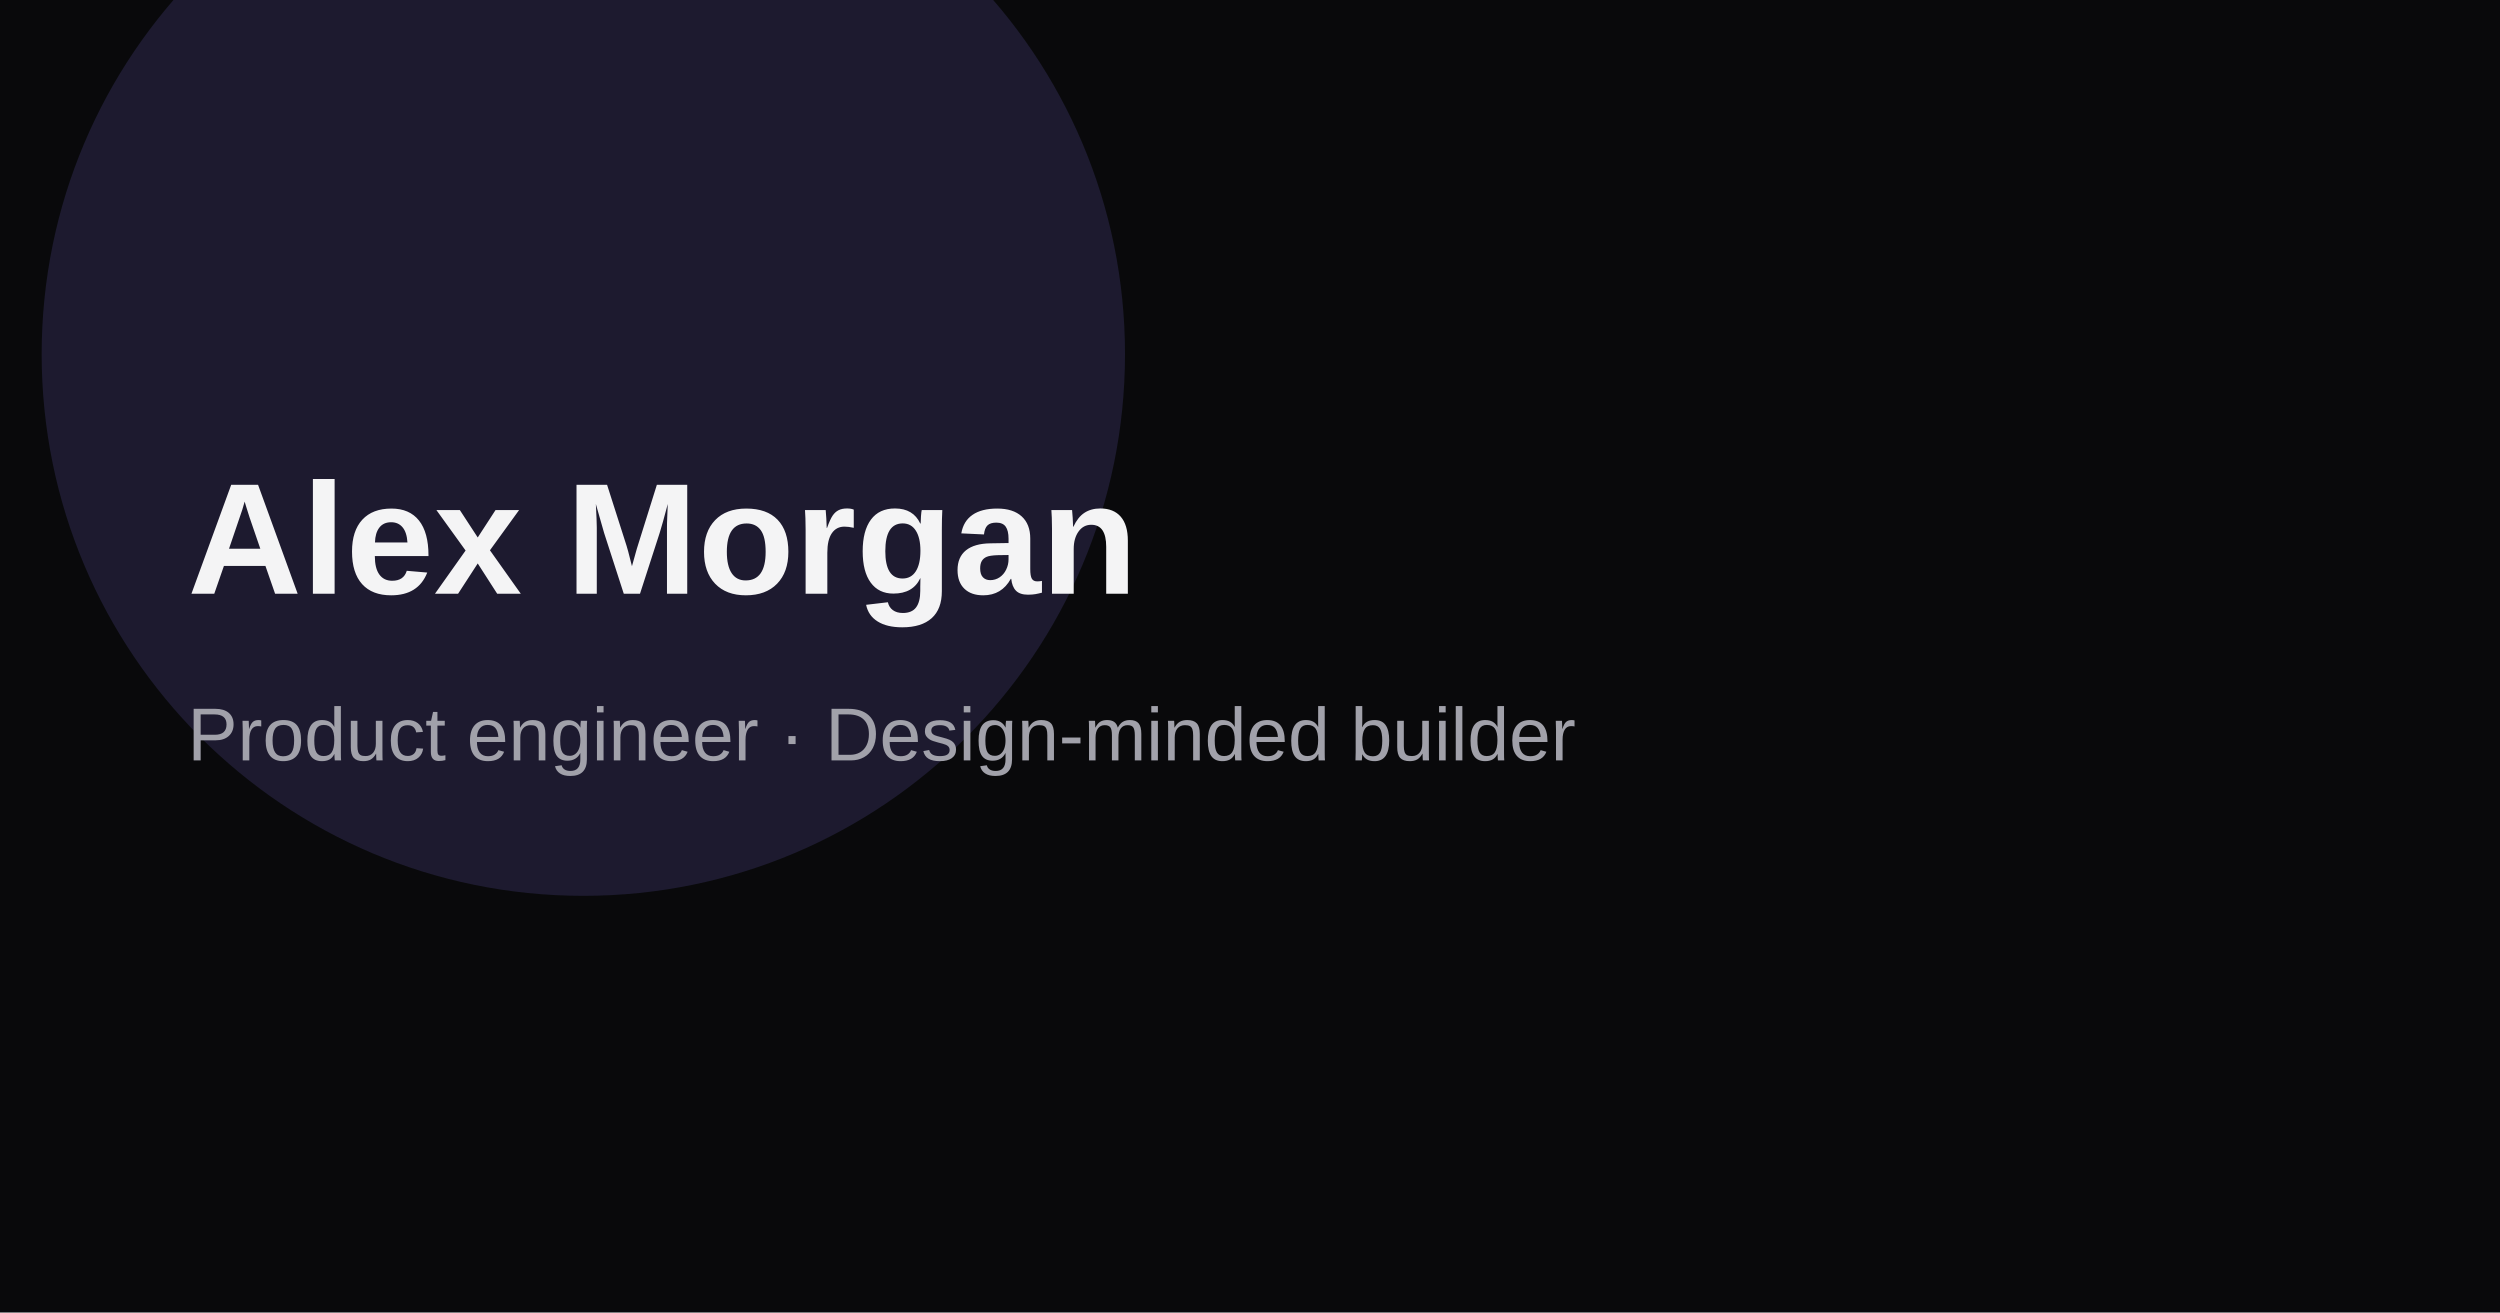
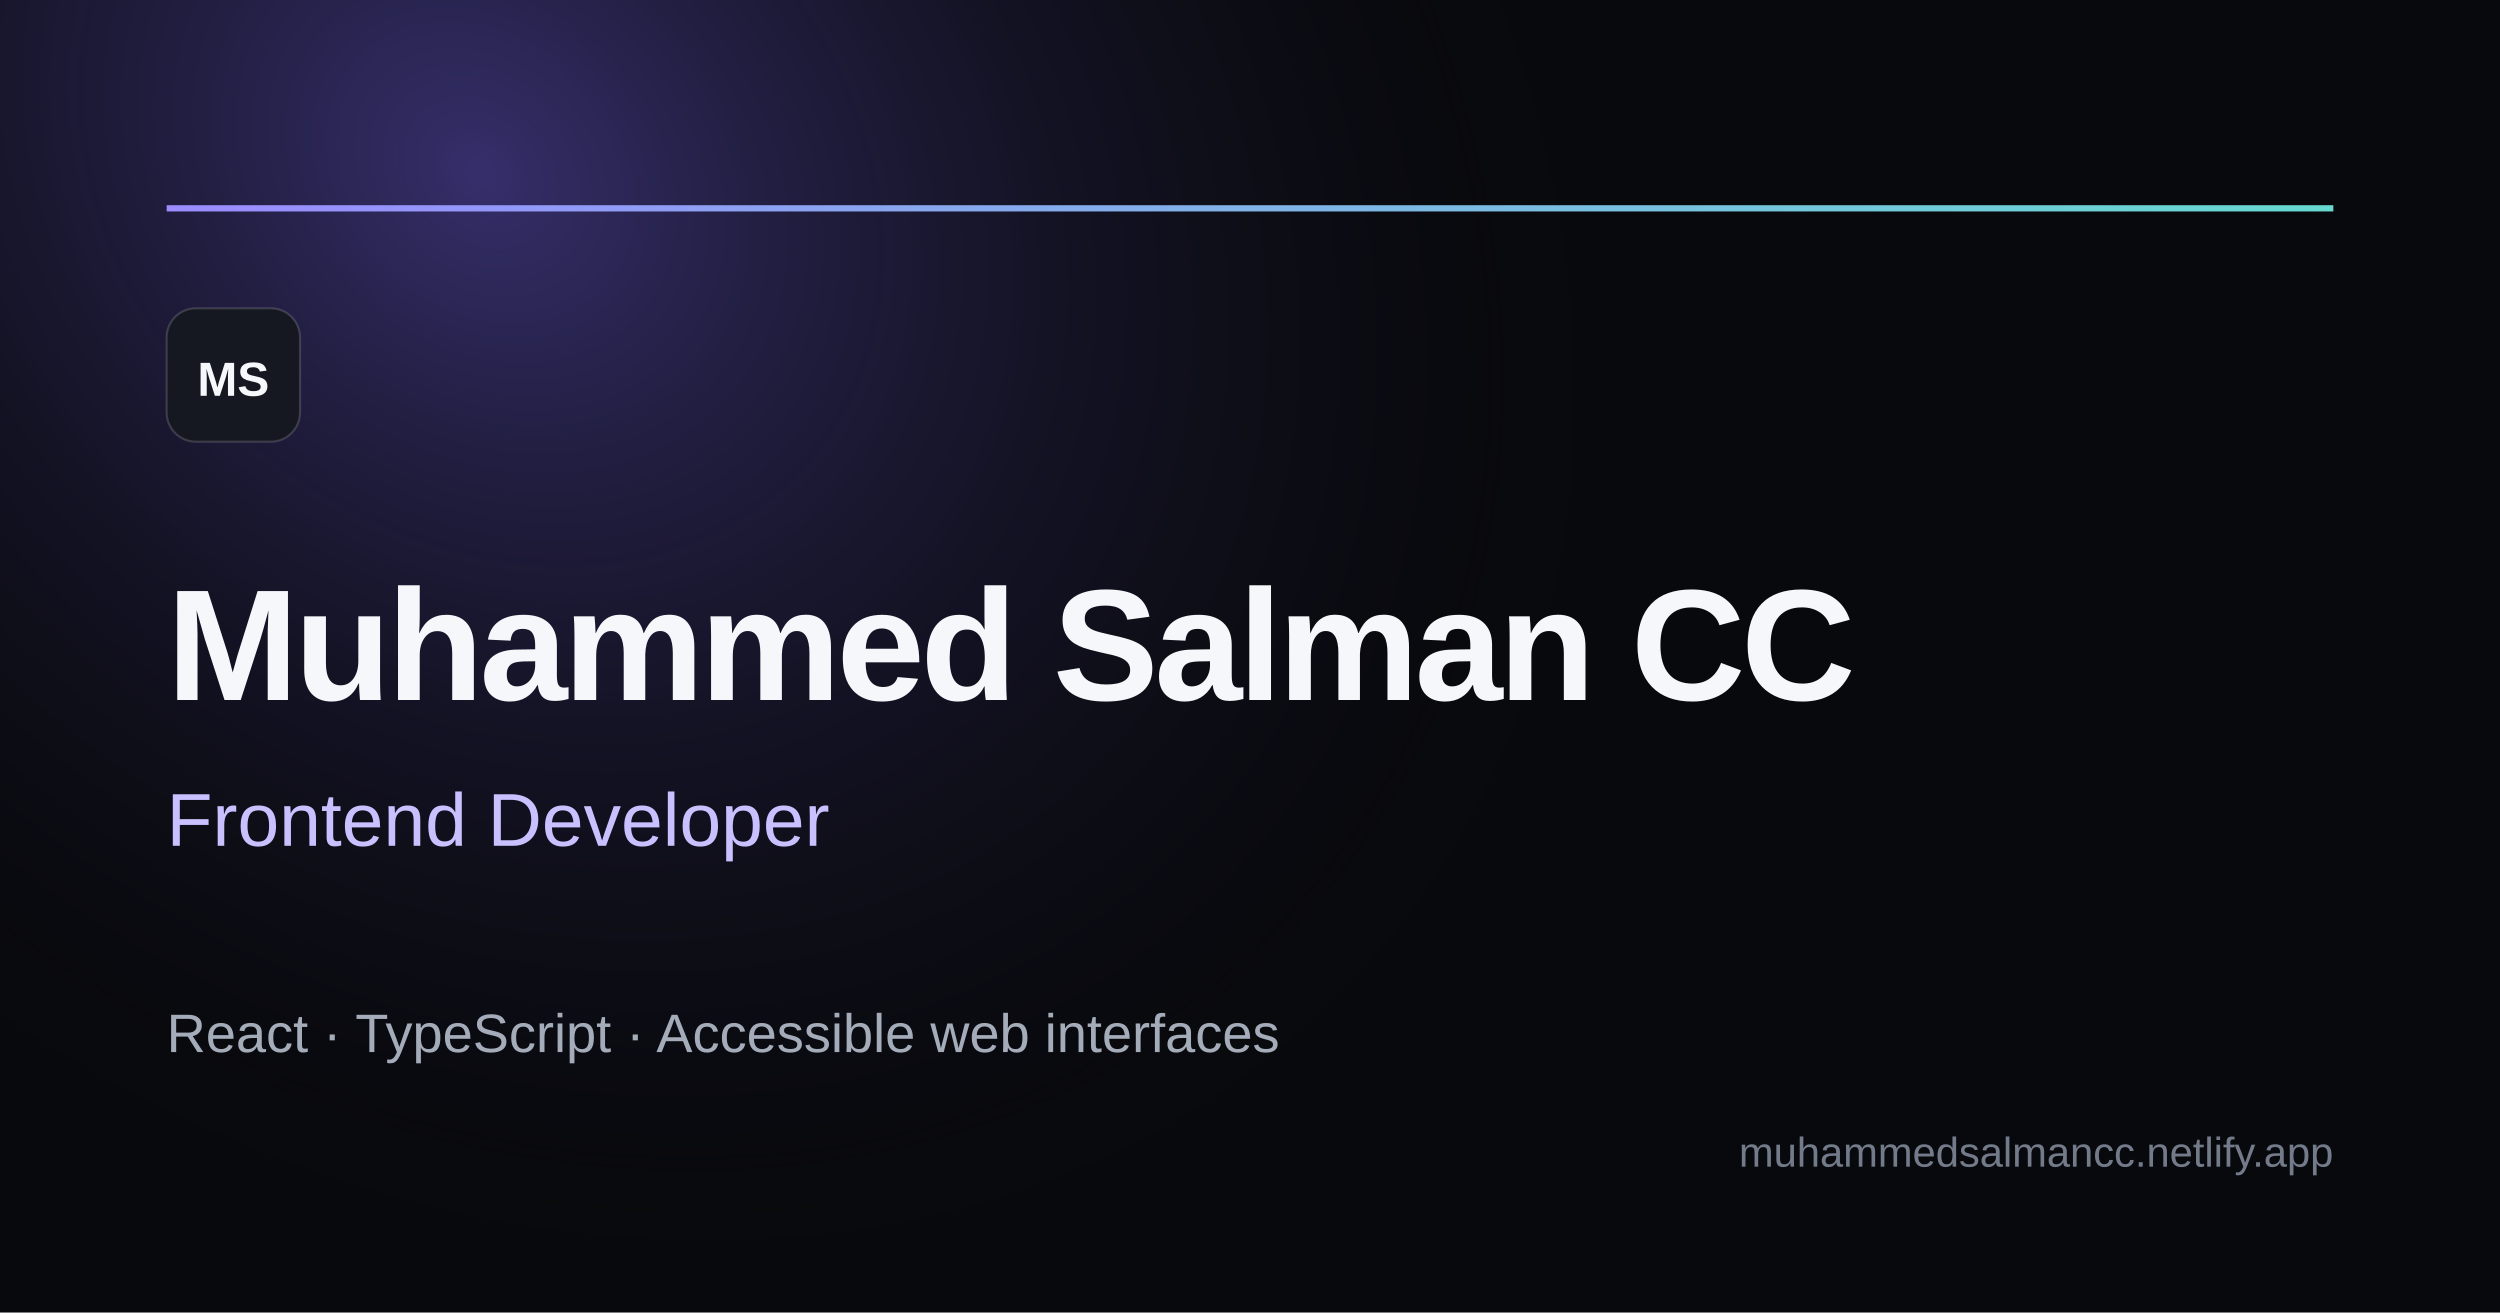
<svg xmlns="http://www.w3.org/2000/svg" width="1200" height="630" viewBox="0 0 1200 630">
-   <rect width="1200" height="630" fill="#09090b" />
-   <circle cx="280" cy="170" r="260" fill="#8b7cff" opacity=".15" />
-   <text x="90" y="285" fill="#f4f4f5" font-family="Arial, sans-serif" font-size="76" font-weight="600">Alex Morgan</text>
-   <text x="90" y="365" fill="#a1a1aa" font-family="Arial, sans-serif" font-size="36">Product engineer · Design-minded builder</text>
+   <defs>
+     <radialGradient id="glow" cx="0" cy="0" r="1" gradientTransform="translate(230 80) rotate(42) scale(620 500)" gradientUnits="userSpaceOnUse">
+       <stop stop-color="#7563ee" stop-opacity=".42" />
+       <stop offset="1" stop-color="#08090c" stop-opacity="0" />
+     </radialGradient>
+     <linearGradient id="line" x1="80" y1="0" x2="1120" y2="0" gradientUnits="userSpaceOnUse">
+       <stop stop-color="#9b8cff" />
+       <stop offset="1" stop-color="#66d9d0" />
+     </linearGradient>
+   </defs>
+   <rect width="1200" height="630" fill="#08090c" />
+   <rect width="1200" height="630" fill="url(#glow)" />
+   <path d="M80 100h1040" stroke="url(#line)" stroke-width="3" />
+   <rect x="80" y="148" width="64" height="64" rx="14" fill="#151820" stroke="#ffffff" stroke-opacity=".16" />
+   <text x="112" y="190" text-anchor="middle" fill="#f5f7fb" font-family="Arial, sans-serif" font-size="23" font-weight="700">MS</text>
+   <text x="80" y="336" fill="#f5f7fb" font-family="Arial, sans-serif" font-size="76" font-weight="600" letter-spacing="-2">Muhammed Salman CC</text>
+   <text x="80" y="406" fill="#c9c1ff" font-family="Arial, sans-serif" font-size="36">Frontend Developer</text>
+   <text x="80" y="505" fill="#a5acb9" font-family="Arial, sans-serif" font-size="26">React · TypeScript · Accessible web interfaces</text>
+   <text x="1120" y="560" text-anchor="end" fill="#737b8a" font-family="Arial, sans-serif" font-size="20">muhammedsalmancc.netlify.app</text>
</svg>
